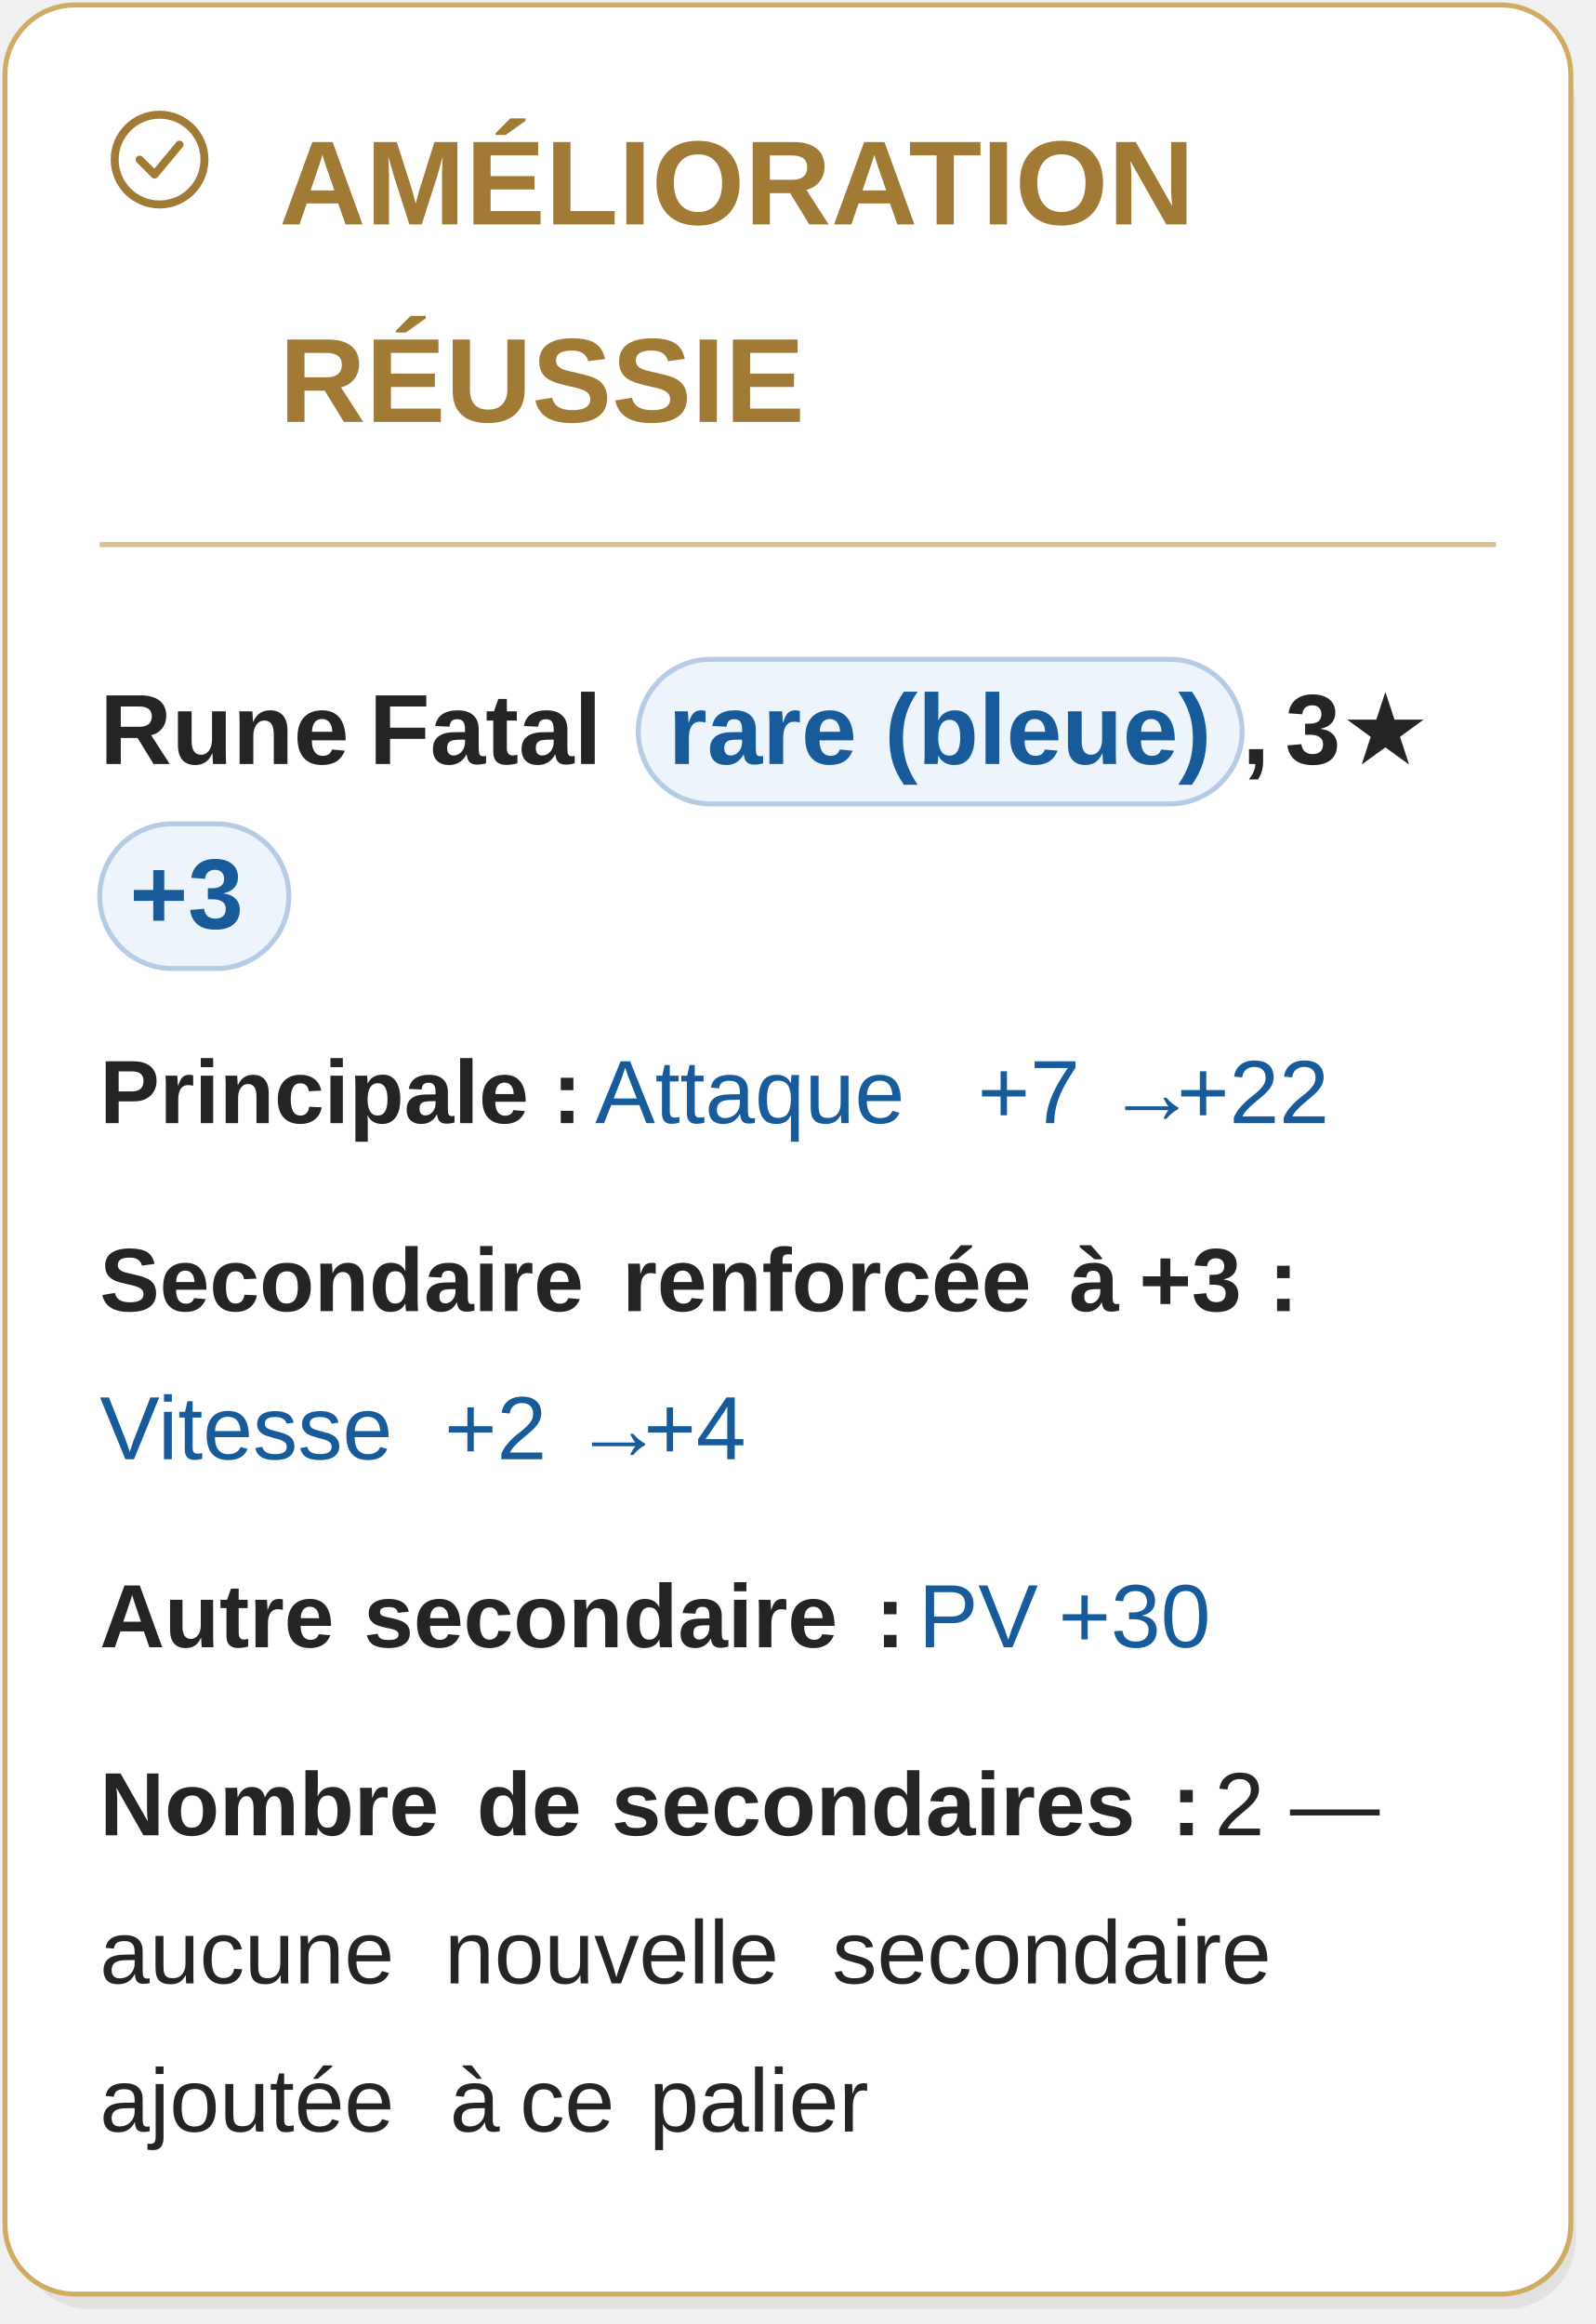
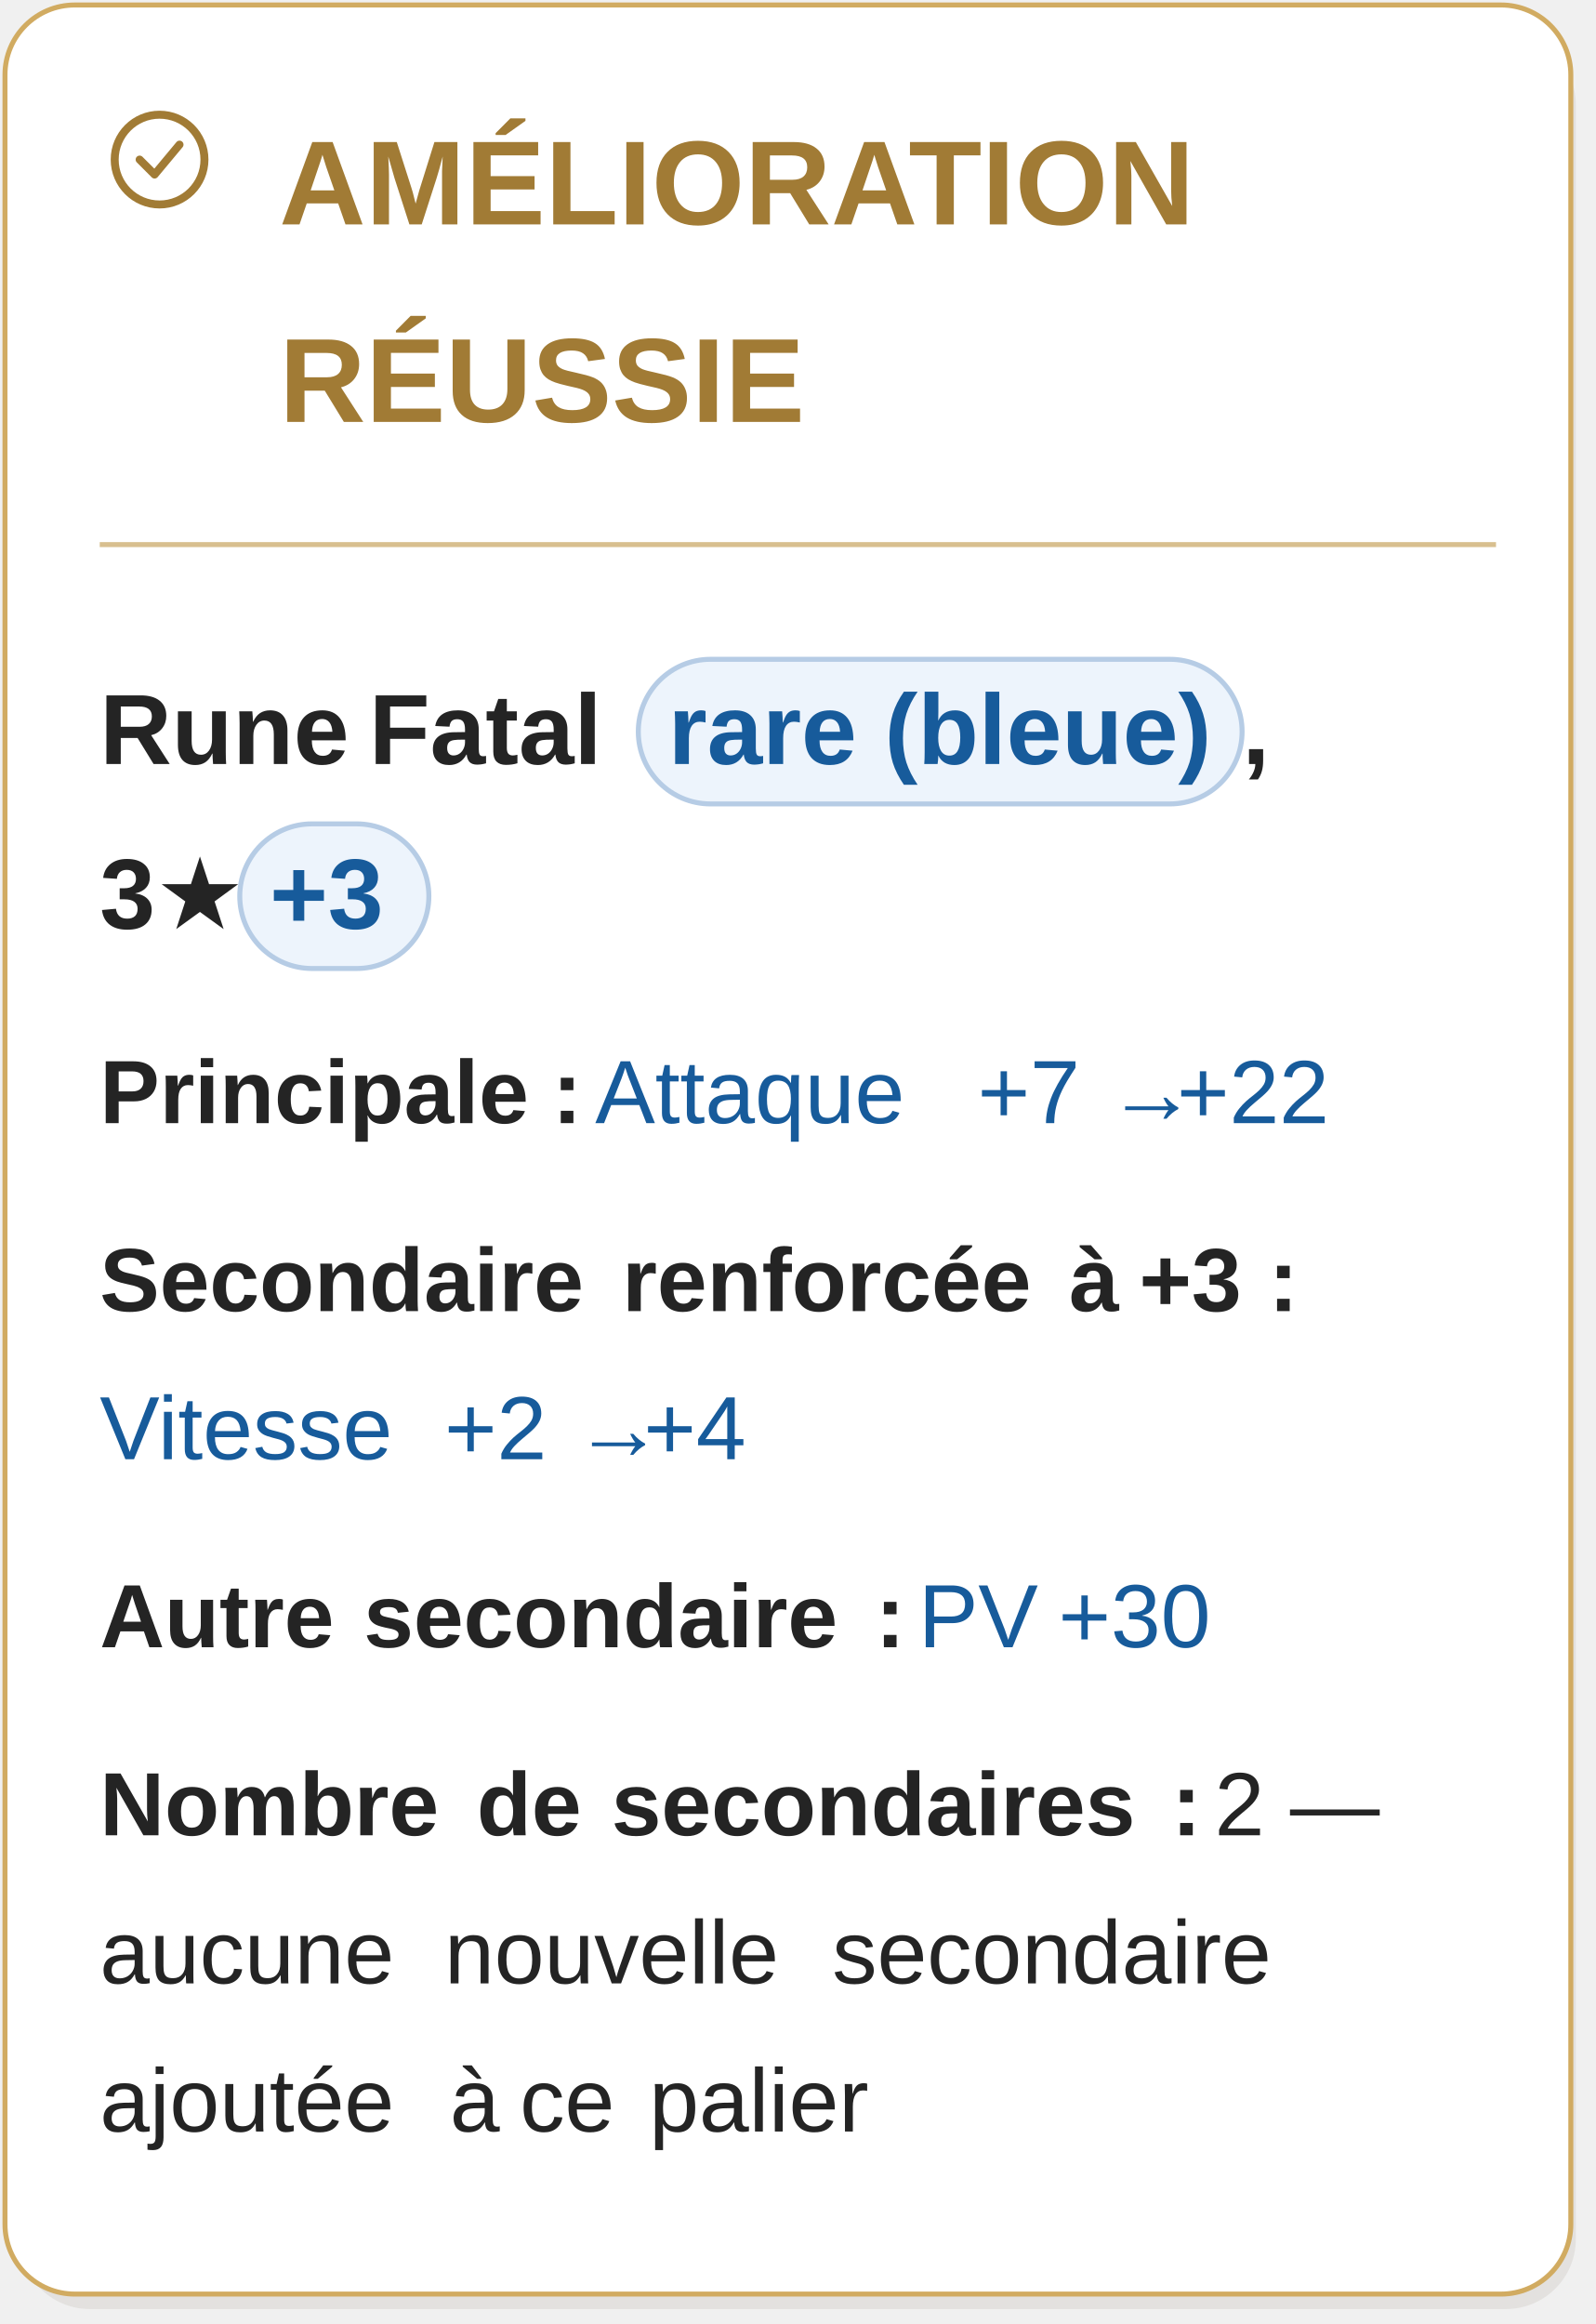
<svg xmlns="http://www.w3.org/2000/svg" width="320" height="466" viewBox="0 0 320 466" font-family="Arial, sans-serif">
  <rect x="4" y="7" width="312" height="456" rx="14" fill="#483615" opacity="0.08" />
  <rect x="1" y="1" width="314" height="459" rx="14" fill="#FFFFFF" stroke="#D1AB61" />
  <g transform="translate(20 20)" fill="none" stroke="#A17B35" stroke-width="1.6" stroke-linecap="round" stroke-linejoin="round">
    <circle cx="12" cy="12" r="9" />
    <path d="m8 12 3 3 5-6" />
  </g>
  <text x="56.00" y="45.00" font-size="24" font-weight="700" fill="#A17B35" textLength="184.68" lengthAdjust="spacingAndGlyphs" xml:space="preserve">AMÉLIORATION</text>
-   <text x="240.68" y="45.00" font-size="24" font-weight="700" fill="#A17B35" textLength="5.40" lengthAdjust="spacingAndGlyphs" xml:space="preserve"> </text>
  <text x="56.00" y="84.60" font-size="24" font-weight="700" fill="#A17B35" textLength="98.28" lengthAdjust="spacingAndGlyphs" xml:space="preserve">RÉUSSIE</text>
  <path d="M20 109.2h280" stroke="#D8BF8F" />
  <text x="20.00" y="153.20" font-size="20" font-weight="700" fill="#242424" textLength="49.68" lengthAdjust="spacingAndGlyphs" xml:space="preserve">Rune</text>
  <text x="69.68" y="153.20" font-size="20" font-weight="700" fill="#242424" textLength="4.32" lengthAdjust="spacingAndGlyphs" xml:space="preserve"> </text>
  <text x="74.00" y="153.20" font-size="20" font-weight="700" fill="#242424" textLength="49.68" lengthAdjust="spacingAndGlyphs" xml:space="preserve">Fatal</text>
  <text x="123.68" y="153.20" font-size="20" font-weight="700" fill="#242424" textLength="4.32" lengthAdjust="spacingAndGlyphs" xml:space="preserve"> </text>
  <rect x="128.00" y="132.20" width="121.08" height="29" rx="14.5" fill="#edf4fc" stroke="#b6cce5" />
  <text x="134.00" y="153.20" font-size="20" font-weight="700" fill="#175b9b" textLength="109.08" lengthAdjust="spacingAndGlyphs" xml:space="preserve">rare (bleue)</text>
  <text x="249.08" y="153.20" font-size="20" font-weight="700" fill="#242424" textLength="4.32" lengthAdjust="spacingAndGlyphs" xml:space="preserve">,</text>
-   <text x="253.40" y="153.20" font-size="20" font-weight="700" fill="#242424" textLength="4.32" lengthAdjust="spacingAndGlyphs" xml:space="preserve"> </text>
-   <text x="257.72" y="153.20" font-size="20" font-weight="700" fill="#242424" textLength="23.76" lengthAdjust="spacingAndGlyphs" xml:space="preserve">3★</text>
-   <text x="281.48" y="153.20" font-size="20" font-weight="700" fill="#242424" textLength="4.32" lengthAdjust="spacingAndGlyphs" xml:space="preserve"> </text>
-   <rect x="20.00" y="165.20" width="37.92" height="29" rx="14.5" fill="#edf4fc" stroke="#b6cce5" />
-   <text x="26.00" y="186.20" font-size="20" font-weight="700" fill="#175b9b" textLength="25.92" lengthAdjust="spacingAndGlyphs" xml:space="preserve">+3</text>
+   <text x="20.00" y="186.20" font-size="20" font-weight="700" fill="#242424" textLength="23.76" lengthAdjust="spacingAndGlyphs" xml:space="preserve">3★</text>
+   <text x="43.76" y="186.20" font-size="20" font-weight="700" fill="#242424" textLength="4.32" lengthAdjust="spacingAndGlyphs" xml:space="preserve"> </text>
+   <rect x="48.08" y="165.20" width="37.92" height="29" rx="14.5" fill="#edf4fc" stroke="#b6cce5" />
+   <text x="54.08" y="186.20" font-size="20" font-weight="700" fill="#175b9b" textLength="25.92" lengthAdjust="spacingAndGlyphs" xml:space="preserve">+3</text>
  <text x="20.00" y="225.20" font-size="18" font-weight="700" fill="#242424" textLength="86.40" lengthAdjust="spacingAndGlyphs" xml:space="preserve">Principale</text>
  <text x="106.40" y="225.20" font-size="18" font-weight="700" fill="#242424" textLength="4.32" lengthAdjust="spacingAndGlyphs" xml:space="preserve"> </text>
  <text x="110.72" y="225.20" font-size="18" font-weight="700" fill="#242424" textLength="4.32" lengthAdjust="spacingAndGlyphs" xml:space="preserve">:</text>
  <text x="115.04" y="225.20" font-size="18" font-weight="400" fill="#242424" textLength="4.32" lengthAdjust="spacingAndGlyphs" xml:space="preserve"> </text>
  <text x="119.36" y="225.20" font-size="18" font-weight="400" fill="#175b9b" textLength="72.36" lengthAdjust="spacingAndGlyphs" xml:space="preserve">Attaque</text>
  <text x="191.72" y="225.20" font-size="18" font-weight="400" fill="#175b9b" textLength="4.32" lengthAdjust="spacingAndGlyphs" xml:space="preserve"> </text>
  <text x="196.04" y="225.20" font-size="18" font-weight="400" fill="#175b9b" textLength="21.60" lengthAdjust="spacingAndGlyphs" xml:space="preserve">+7</text>
  <text x="217.64" y="225.20" font-size="18" font-weight="400" fill="#175b9b" textLength="4.32" lengthAdjust="spacingAndGlyphs" xml:space="preserve"> </text>
  <text x="221.96" y="225.20" font-size="18" font-weight="400" fill="#175b9b" textLength="9.72" lengthAdjust="spacingAndGlyphs" xml:space="preserve">→</text>
  <text x="231.68" y="225.20" font-size="18" font-weight="400" fill="#175b9b" textLength="4.32" lengthAdjust="spacingAndGlyphs" xml:space="preserve"> </text>
  <text x="236.00" y="225.20" font-size="18" font-weight="400" fill="#175b9b" textLength="32.40" lengthAdjust="spacingAndGlyphs" xml:space="preserve">+22</text>
  <text x="20.00" y="262.90" font-size="18" font-weight="700" fill="#242424" textLength="100.44" lengthAdjust="spacingAndGlyphs" xml:space="preserve">Secondaire</text>
  <text x="120.44" y="262.90" font-size="18" font-weight="700" fill="#242424" textLength="4.32" lengthAdjust="spacingAndGlyphs" xml:space="preserve"> </text>
  <text x="124.76" y="262.90" font-size="18" font-weight="700" fill="#242424" textLength="85.32" lengthAdjust="spacingAndGlyphs" xml:space="preserve">renforcée</text>
  <text x="210.08" y="262.90" font-size="18" font-weight="700" fill="#242424" textLength="4.32" lengthAdjust="spacingAndGlyphs" xml:space="preserve"> </text>
  <text x="214.40" y="262.90" font-size="18" font-weight="700" fill="#242424" textLength="9.72" lengthAdjust="spacingAndGlyphs" xml:space="preserve">à</text>
  <text x="224.12" y="262.90" font-size="18" font-weight="700" fill="#242424" textLength="4.32" lengthAdjust="spacingAndGlyphs" xml:space="preserve"> </text>
  <text x="228.44" y="262.90" font-size="18" font-weight="700" fill="#242424" textLength="21.60" lengthAdjust="spacingAndGlyphs" xml:space="preserve">+3</text>
  <text x="250.04" y="262.90" font-size="18" font-weight="700" fill="#242424" textLength="4.32" lengthAdjust="spacingAndGlyphs" xml:space="preserve"> </text>
  <text x="254.36" y="262.90" font-size="18" font-weight="700" fill="#242424" textLength="4.32" lengthAdjust="spacingAndGlyphs" xml:space="preserve">:</text>
-   <text x="258.68" y="262.90" font-size="18" font-weight="400" fill="#242424" textLength="4.32" lengthAdjust="spacingAndGlyphs" xml:space="preserve"> </text>
  <text x="20.00" y="292.60" font-size="18" font-weight="400" fill="#175b9b" textLength="64.80" lengthAdjust="spacingAndGlyphs" xml:space="preserve">Vitesse</text>
  <text x="84.80" y="292.60" font-size="18" font-weight="400" fill="#175b9b" textLength="4.32" lengthAdjust="spacingAndGlyphs" xml:space="preserve"> </text>
  <text x="89.12" y="292.60" font-size="18" font-weight="400" fill="#175b9b" textLength="21.60" lengthAdjust="spacingAndGlyphs" xml:space="preserve">+2</text>
  <text x="110.72" y="292.60" font-size="18" font-weight="400" fill="#175b9b" textLength="4.32" lengthAdjust="spacingAndGlyphs" xml:space="preserve"> </text>
  <text x="115.04" y="292.60" font-size="18" font-weight="400" fill="#175b9b" textLength="9.72" lengthAdjust="spacingAndGlyphs" xml:space="preserve">→</text>
  <text x="124.76" y="292.60" font-size="18" font-weight="400" fill="#175b9b" textLength="4.32" lengthAdjust="spacingAndGlyphs" xml:space="preserve"> </text>
  <text x="129.08" y="292.60" font-size="18" font-weight="400" fill="#175b9b" textLength="21.60" lengthAdjust="spacingAndGlyphs" xml:space="preserve">+4</text>
  <text x="20.00" y="330.30" font-size="18" font-weight="700" fill="#242424" textLength="48.60" lengthAdjust="spacingAndGlyphs" xml:space="preserve">Autre</text>
  <text x="68.60" y="330.30" font-size="18" font-weight="700" fill="#242424" textLength="4.32" lengthAdjust="spacingAndGlyphs" xml:space="preserve"> </text>
  <text x="72.92" y="330.30" font-size="18" font-weight="700" fill="#242424" textLength="98.28" lengthAdjust="spacingAndGlyphs" xml:space="preserve">secondaire</text>
  <text x="171.20" y="330.30" font-size="18" font-weight="700" fill="#242424" textLength="4.32" lengthAdjust="spacingAndGlyphs" xml:space="preserve"> </text>
  <text x="175.52" y="330.30" font-size="18" font-weight="700" fill="#242424" textLength="4.32" lengthAdjust="spacingAndGlyphs" xml:space="preserve">:</text>
  <text x="179.84" y="330.30" font-size="18" font-weight="400" fill="#242424" textLength="4.32" lengthAdjust="spacingAndGlyphs" xml:space="preserve"> </text>
  <text x="184.16" y="330.30" font-size="18" font-weight="400" fill="#175b9b" textLength="23.76" lengthAdjust="spacingAndGlyphs" xml:space="preserve">PV</text>
  <text x="207.92" y="330.30" font-size="18" font-weight="400" fill="#175b9b" textLength="4.32" lengthAdjust="spacingAndGlyphs" xml:space="preserve"> </text>
  <text x="212.24" y="330.30" font-size="18" font-weight="400" fill="#175b9b" textLength="32.40" lengthAdjust="spacingAndGlyphs" xml:space="preserve">+30</text>
  <text x="20.00" y="368.00" font-size="18" font-weight="700" fill="#242424" textLength="71.28" lengthAdjust="spacingAndGlyphs" xml:space="preserve">Nombre</text>
  <text x="91.28" y="368.00" font-size="18" font-weight="700" fill="#242424" textLength="4.32" lengthAdjust="spacingAndGlyphs" xml:space="preserve"> </text>
  <text x="95.60" y="368.00" font-size="18" font-weight="700" fill="#242424" textLength="22.68" lengthAdjust="spacingAndGlyphs" xml:space="preserve">de</text>
  <text x="118.28" y="368.00" font-size="18" font-weight="700" fill="#242424" textLength="4.32" lengthAdjust="spacingAndGlyphs" xml:space="preserve"> </text>
  <text x="122.60" y="368.00" font-size="18" font-weight="700" fill="#242424" textLength="108.00" lengthAdjust="spacingAndGlyphs" xml:space="preserve">secondaires</text>
  <text x="230.60" y="368.00" font-size="18" font-weight="700" fill="#242424" textLength="4.32" lengthAdjust="spacingAndGlyphs" xml:space="preserve"> </text>
  <text x="234.92" y="368.00" font-size="18" font-weight="700" fill="#242424" textLength="4.32" lengthAdjust="spacingAndGlyphs" xml:space="preserve">:</text>
  <text x="239.24" y="368.00" font-size="18" font-weight="400" fill="#242424" textLength="4.32" lengthAdjust="spacingAndGlyphs" xml:space="preserve"> </text>
  <text x="243.56" y="368.00" font-size="18" font-weight="400" fill="#242424" textLength="10.80" lengthAdjust="spacingAndGlyphs" xml:space="preserve">2</text>
  <text x="254.36" y="368.00" font-size="18" font-weight="400" fill="#242424" textLength="4.32" lengthAdjust="spacingAndGlyphs" xml:space="preserve"> </text>
  <text x="258.68" y="368.00" font-size="18" font-weight="400" fill="#242424" textLength="9.72" lengthAdjust="spacingAndGlyphs" xml:space="preserve">—</text>
-   <text x="268.40" y="368.00" font-size="18" font-weight="400" fill="#242424" textLength="4.32" lengthAdjust="spacingAndGlyphs" xml:space="preserve"> </text>
  <text x="20.00" y="397.70" font-size="18" font-weight="400" fill="#242424" textLength="64.80" lengthAdjust="spacingAndGlyphs" xml:space="preserve">aucune</text>
  <text x="84.80" y="397.70" font-size="18" font-weight="400" fill="#242424" textLength="4.32" lengthAdjust="spacingAndGlyphs" xml:space="preserve"> </text>
  <text x="89.12" y="397.70" font-size="18" font-weight="400" fill="#242424" textLength="73.44" lengthAdjust="spacingAndGlyphs" xml:space="preserve">nouvelle</text>
  <text x="162.56" y="397.70" font-size="18" font-weight="400" fill="#242424" textLength="4.32" lengthAdjust="spacingAndGlyphs" xml:space="preserve"> </text>
  <text x="166.88" y="397.70" font-size="18" font-weight="400" fill="#242424" textLength="98.28" lengthAdjust="spacingAndGlyphs" xml:space="preserve">secondaire</text>
-   <text x="265.16" y="397.70" font-size="18" font-weight="400" fill="#242424" textLength="4.32" lengthAdjust="spacingAndGlyphs" xml:space="preserve"> </text>
  <text x="20.00" y="427.40" font-size="18" font-weight="400" fill="#242424" textLength="65.88" lengthAdjust="spacingAndGlyphs" xml:space="preserve">ajoutée</text>
  <text x="85.88" y="427.40" font-size="18" font-weight="400" fill="#242424" textLength="4.32" lengthAdjust="spacingAndGlyphs" xml:space="preserve"> </text>
  <text x="90.20" y="427.40" font-size="18" font-weight="400" fill="#242424" textLength="9.72" lengthAdjust="spacingAndGlyphs" xml:space="preserve">à</text>
  <text x="99.92" y="427.40" font-size="18" font-weight="400" fill="#242424" textLength="4.32" lengthAdjust="spacingAndGlyphs" xml:space="preserve"> </text>
  <text x="104.24" y="427.40" font-size="18" font-weight="400" fill="#242424" textLength="21.60" lengthAdjust="spacingAndGlyphs" xml:space="preserve">ce</text>
  <text x="125.84" y="427.40" font-size="18" font-weight="400" fill="#242424" textLength="4.32" lengthAdjust="spacingAndGlyphs" xml:space="preserve"> </text>
  <text x="130.16" y="427.40" font-size="18" font-weight="400" fill="#242424" textLength="48.60" lengthAdjust="spacingAndGlyphs" xml:space="preserve">palier</text>
</svg>
